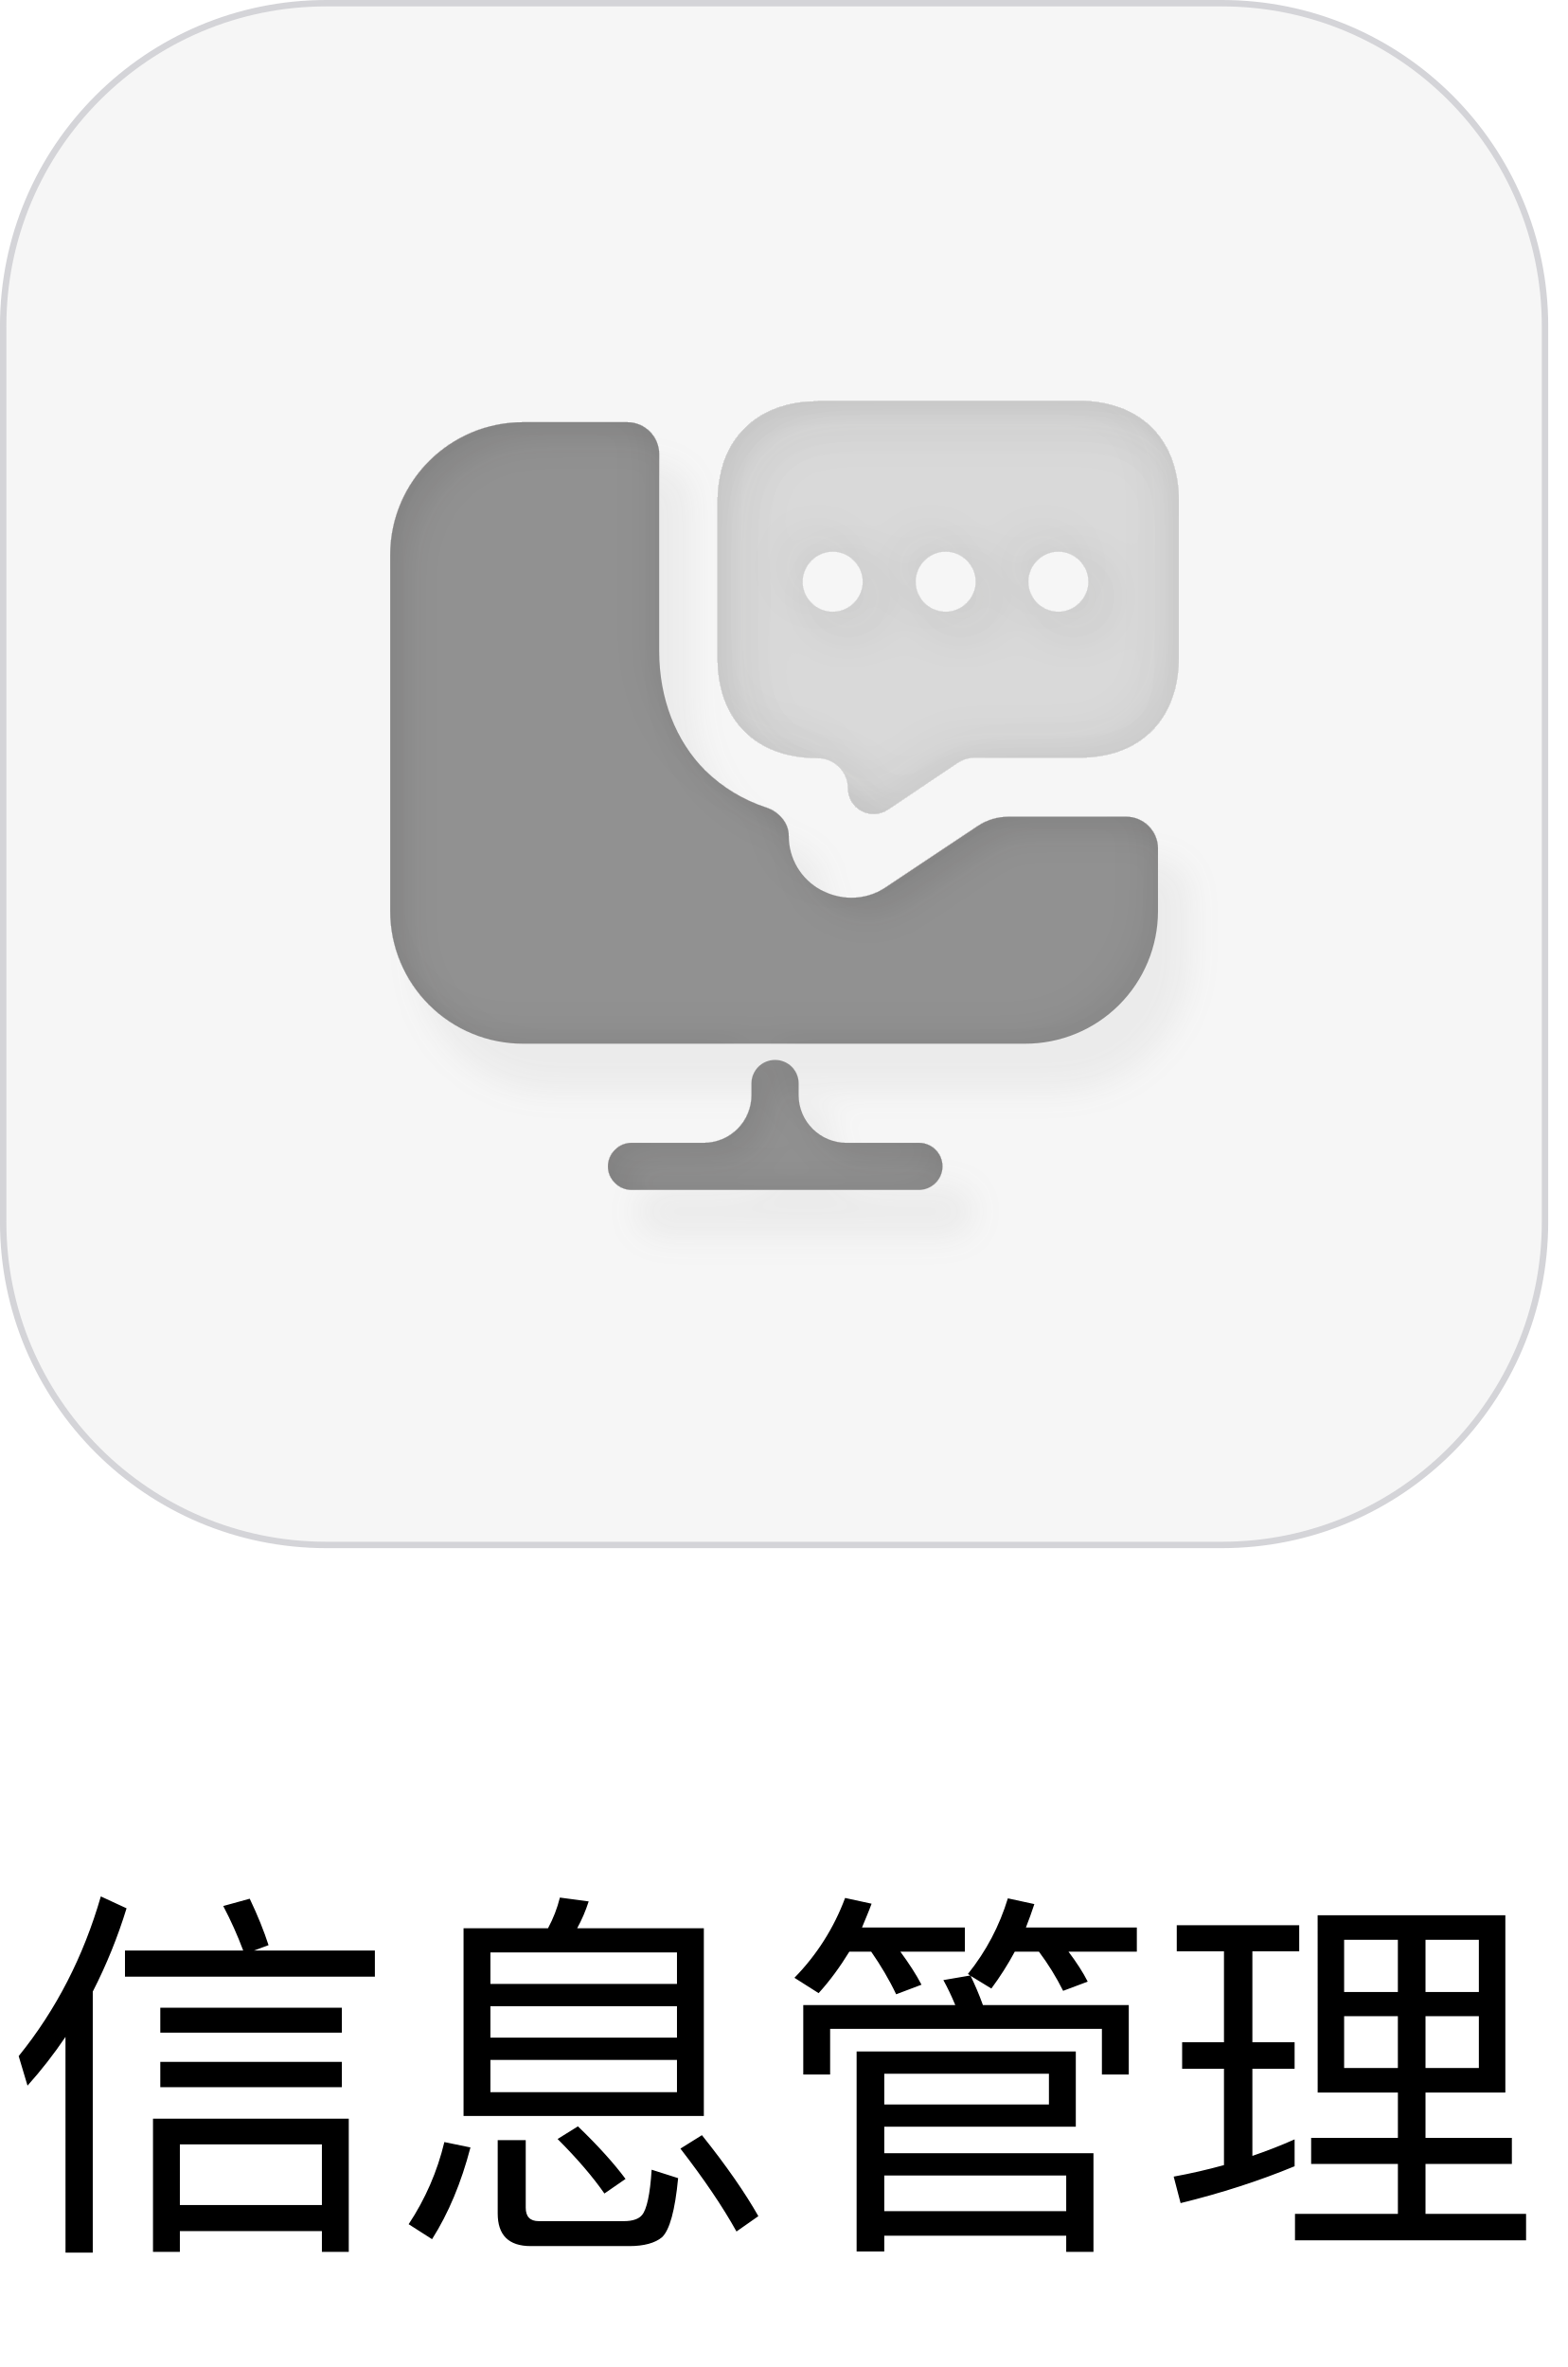
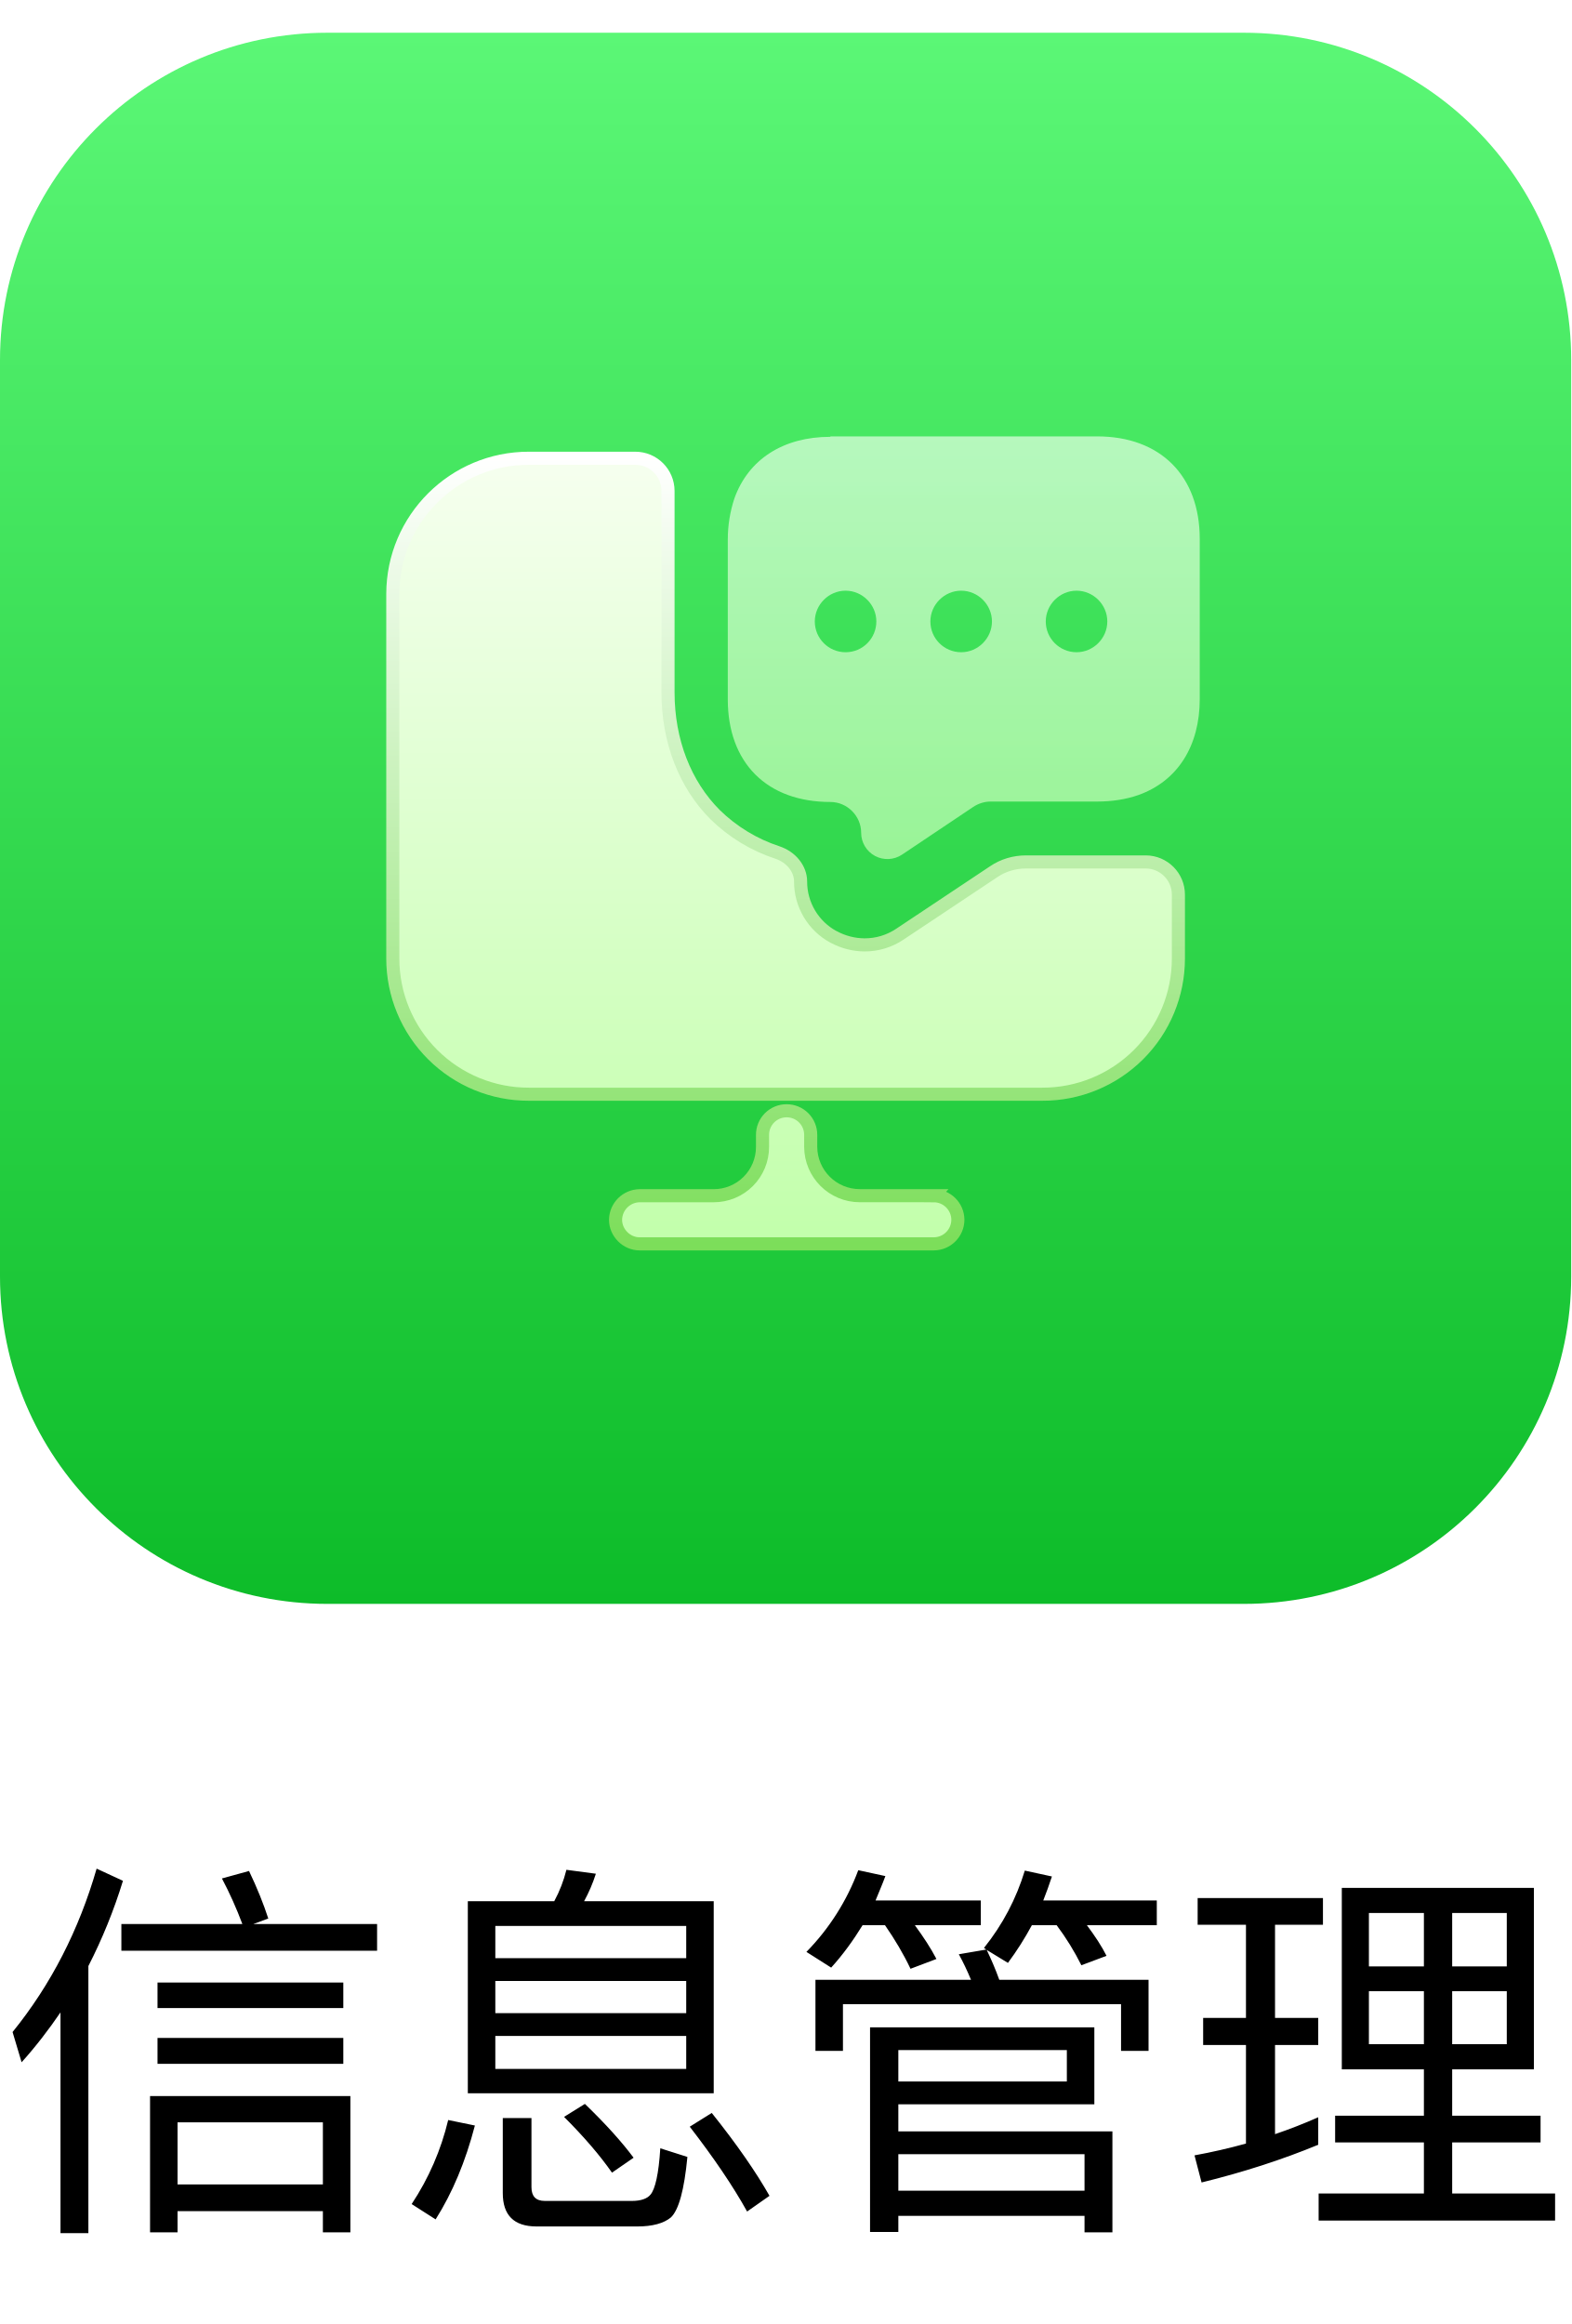
- <svg fill="none" viewBox="0 0 49 74">
-   <path fill="#DADADA" d="M0 0h49v74H0z" />
-   <path fill="white" d="M1142.2 94.2H-297.801v-109H1142.2z" />
-   <path fill="black" d="M2.047 63.68A14 14 0 0 1 .86 65.204l-.276-.924c1.176-1.452 2.028-3.12 2.568-4.992l.804.372A16 16 0 0 1 2.9 62.264v8.16h-.852zm1.86-2.7h3.696c-.18-.48-.384-.936-.624-1.392l.828-.228c.252.528.444 1.008.588 1.452l-.456.168h3.78v.816H3.907zm1.104 1.788h5.676v.78H5.011zm0 1.692h5.676v.792H5.011zm5.892 1.776V70.4h-.84v-.648h-4.44v.648h-.84v-4.164zm-5.28 2.7h4.44V67.04h-4.44zm8.868-8.652h2.64c.168-.312.288-.624.372-.96l.9.12c-.096.3-.216.576-.36.84h3.96v5.868h-7.512zm6.672 5.124V64.4h-5.832v1.008zm-5.832-1.704h5.832v-.984h-5.832zm0-1.68h5.832v-.984h-5.832zm-1.44 4.944.816.168c-.288 1.104-.684 2.052-1.2 2.868l-.732-.468a8 8 0 0 0 1.116-2.568m5.784 3.252h-3.084c-.696 0-1.032-.348-1.032-1.02v-2.292h.876v2.112c0 .276.132.42.408.42h2.664c.276 0 .468-.072.564-.192.144-.168.252-.636.3-1.416l.828.264c-.096 1.008-.264 1.62-.504 1.848-.216.18-.564.276-1.02.276m-1.608-3.744c.648.624 1.14 1.176 1.488 1.644l-.66.456c-.36-.516-.84-1.08-1.464-1.704zm3.876.276c.768.96 1.356 1.812 1.764 2.532l-.684.48c-.432-.78-1.02-1.644-1.752-2.592zm11.688-2.616v2.352h-5.988v.828h6.54V70.4h-.852v-.504h-5.688v.492h-.864v-6.252zm-5.988 4.992h5.688v-1.116h-5.688zm0-3.336h5.148v-.96h-5.148zm7.644-3.108v2.172h-.84v-1.428h-8.496v1.428h-.84v-2.172h4.752c-.12-.288-.24-.54-.372-.78l.84-.144-.072-.048c.576-.72.984-1.5 1.248-2.364l.828.18c-.084.252-.168.492-.264.732h3.468v.756h-2.136c.252.336.456.648.6.936l-.768.288a8 8 0 0 0-.756-1.224h-.756a9.4 9.4 0 0 1-.732 1.152l-.648-.396c.132.276.264.576.384.912zm-8.736-1.668c-.288.468-.6.9-.96 1.296l-.756-.48a7.1 7.1 0 0 0 1.584-2.496l.828.18c-.096.264-.204.504-.3.744h3.216v.756h-2.016c.264.36.492.708.66 1.032l-.792.3c-.216-.456-.48-.9-.78-1.332zm14.64-1.14h5.868v5.544h-2.496v1.416h2.7v.816h-2.7v1.56h3.144v.828h-7.224v-.828H43.7v-1.56h-2.712v-.816H43.7V65.42h-2.508zm5.04 4.776v-1.62h-1.668v1.62zm-2.532 0v-1.62h-1.68v1.62zm-1.68-2.376h1.68v-1.632h-1.68zm2.544-1.632v1.632h1.668v-1.632zm-7.608 3.204h1.308v-2.844h-1.476v-.816h3.828v.816h-1.464v2.844h1.32v.828h-1.32V67.4c.456-.156.888-.324 1.32-.516v.84q-1.656.684-3.564 1.152l-.216-.828a18 18 0 0 0 1.572-.36v-3.012h-1.308z" />
-   <rect width="48.2" height="48.2" x=".099" y=".1" fill="#F6F6F6" rx="10.1" />
-   <rect width="48.2" height="48.2" x=".099" y=".1" stroke="#D4D4D8" stroke-width=".2" rx="10.1" />
-   <g filter="url(#a)">
-     <path fill="#D9D9D9" d="M33.714 12.532h-8.14a.01.01 0 0 0-.006.007.01.01 0 0 1-.007.007c-1.438.002-2.5.69-2.926 1.88a4 4 0 0 0-.201 1.254v4.887c0 .954.288 1.744.84 2.295.55.55 1.34.84 2.294.84.514 0 .94.426.94.94a.803.803 0 0 0 1.25.667l2.173-1.457c.151-.1.34-.164.527-.164h3.259c.45 0 .877-.063 1.266-.201 1.19-.427 1.868-1.492 1.868-2.933v-4.888c0-1.931-1.203-3.134-3.134-3.134zm-7.683 6.594a.94.94 0 0 1-.94-.94c0-.514.426-.94.94-.94s.94.426.94.94-.413.94-.94.94m3.532 0a.94.94 0 0 1-.94-.94c0-.514.426-.94.94-.94s.94.426.94.94-.426.94-.94.94m3.523 0a.94.94 0 0 1-.94-.94c0-.514.426-.94.94-.94s.94.426.94.94-.426.94-.94.94" />
-   </g>
-   <g filter="url(#b)">
-     <path fill="#919191" d="M31.543 25.533c-.349 0-.697.1-.986.298l-2.865 1.908a1.9 1.9 0 0 1-1.085.328 2 2 0 0 1-.93-.238l-.01-.003a1.92 1.92 0 0 1-1.01-1.697c0-.387-.289-.745-.706-.884a4.9 4.9 0 0 1-1.901-1.153c-.925-.924-1.443-2.256-1.443-3.736V14.2a1 1 0 0 0-1-1h-3.249a4.153 4.153 0 0 0-4.159 4.144v11.14a4.146 4.146 0 0 0 4.16 4.145H32.04a4.146 4.146 0 0 0 4.16-4.144v-1.952a1 1 0 0 0-1-1zM28.727 35.73h-2.26a1.5 1.5 0 0 1-1.502-1.49v-.368a.734.734 0 0 0-.736-.735.734.734 0 0 0-.736.735v.368A1.49 1.49 0 0 1 22 35.729h-2.259a.747.747 0 0 0-.736.736c0 .397.338.735.736.735h8.986a.74.74 0 0 0 .736-.735.74.74 0 0 0-.736-.736" />
-   </g>
+ <svg fill="none" viewBox="0 0 48 71">
+   <path fill="#DADADA" d="M0 0h48v71H0z" />
+   <path fill="white" d="M1140 90H-300V-19h1440z" />
+   <path fill="black" d="M1.848 61.48c-.36.528-.756 1.044-1.188 1.524l-.276-.924c1.176-1.452 2.028-3.12 2.568-4.992l.804.372A16 16 0 0 1 2.7 60.064v8.16h-.852zm1.86-2.7h3.696c-.18-.48-.384-.936-.624-1.392l.828-.228c.252.528.444 1.008.588 1.452l-.456.168h3.78v.816H3.708zm1.104 1.788h5.676v.78H4.812zm0 1.692h5.676v.792H4.812zm5.892 1.776V68.2h-.84v-.648h-4.44v.648h-.84v-4.164zm-5.28 2.7h4.44V64.84h-4.44zm8.868-8.652h2.64c.168-.312.288-.624.372-.96l.9.12c-.096.3-.216.576-.36.84h3.96v5.868h-7.512zm6.672 5.124V62.2h-5.832v1.008zm-5.832-1.704h5.832v-.984h-5.832zm0-1.68h5.832v-.984h-5.832zm-1.44 4.944.816.168c-.288 1.104-.684 2.052-1.2 2.868l-.732-.468a8 8 0 0 0 1.116-2.568m5.784 3.252h-3.084c-.696 0-1.032-.348-1.032-1.02v-2.292h.876v2.112c0 .276.132.42.408.42h2.664c.276 0 .468-.072.564-.192.144-.168.252-.636.3-1.416l.828.264c-.096 1.008-.264 1.62-.504 1.848-.216.18-.564.276-1.02.276m-1.608-3.744c.648.624 1.14 1.176 1.488 1.644l-.66.456c-.36-.516-.84-1.08-1.464-1.704zm3.876.276c.768.96 1.356 1.812 1.764 2.532l-.684.48c-.432-.78-1.02-1.644-1.752-2.592zm11.688-2.616v2.352h-5.988v.828h6.54V68.2h-.852v-.504h-5.688v.492h-.864v-6.252zm-5.988 4.992h5.688v-1.116h-5.688zm0-3.336h5.148v-.96h-5.148zm7.644-3.108v2.172h-.84v-1.428h-8.496v1.428h-.84v-2.172h4.752c-.12-.288-.24-.54-.372-.78l.84-.144-.072-.048c.576-.72.984-1.5 1.248-2.364l.828.18c-.084.252-.168.492-.264.732h3.468v.756h-2.136c.252.336.456.648.6.936l-.768.288a8 8 0 0 0-.756-1.224h-.756a9.4 9.4 0 0 1-.732 1.152l-.648-.396c.132.276.264.576.384.912zm-8.736-1.668c-.288.468-.6.9-.96 1.296l-.756-.48a7.1 7.1 0 0 0 1.584-2.496l.828.18c-.096.264-.204.504-.3.744h3.216v.756h-2.016c.264.36.492.708.66 1.032l-.792.3c-.216-.456-.48-.9-.78-1.332zm14.64-1.14h5.868v5.544h-2.496v1.416h2.7v.816h-2.7v1.56h3.144v.828h-7.224v-.828H43.5v-1.56h-2.712v-.816H43.5V63.22h-2.508zm5.04 4.776v-1.62h-1.668v1.62zm-2.532 0v-1.62h-1.68v1.62zm-1.68-2.376h1.68v-1.632h-1.68zm2.544-1.632v1.632h1.668v-1.632zm-7.608 3.204h1.308v-2.844h-1.476v-.816h3.828v.816h-1.464v2.844h1.32v.828h-1.32V65.2c.456-.156.888-.324 1.32-.516v.84q-1.656.684-3.564 1.152l-.216-.828a18 18 0 0 0 1.572-.36v-3.012h-1.308z" />
+   <path fill="url(#a)" d="M0 11C0 5.477 4.477 1 10 1h28c5.523 0 10 4.477 10 10v28c0 5.523-4.477 10-10 10H10C4.477 49 0 44.523 0 39z" />
+   <path fill="url(#b)" d="M33.515 13.332h-8.14a.01.01 0 0 0-.007.007.01.01 0 0 1-.006.006c-1.438.002-2.5.69-2.926 1.881a4 4 0 0 0-.202 1.253v4.888c0 .954.29 1.743.84 2.294.551.551 1.34.84 2.294.84.514 0 .94.427.94.94a.803.803 0 0 0 1.25.668l2.174-1.457c.15-.1.339-.164.527-.164h3.258c.45 0 .877-.064 1.267-.201 1.19-.427 1.868-1.492 1.868-2.933v-4.888c0-1.931-1.203-3.134-3.135-3.134zm-7.683 6.594a.94.94 0 0 1-.94-.94c0-.514.426-.94.94-.94s.94.426.94.94-.413.94-.94.94m3.531 0a.94.94 0 0 1-.94-.94c0-.514.427-.94.94-.94.515 0 .941.426.941.94s-.426.94-.94.94m3.524 0a.94.94 0 0 1-.94-.94c0-.514.426-.94.94-.94s.94.426.94.94-.426.94-.94.94" opacity=".7" />
+   <path fill="url(#c)" stroke="url(#d)" stroke-width=".4" d="M31.343 26.333c-.348 0-.696.1-.985.298l-2.866 1.908a1.92 1.92 0 0 1-1.084.328 2 2 0 0 1-.93-.238l-.01-.003a1.92 1.92 0 0 1-1.01-1.697c0-.387-.289-.745-.707-.884a4.9 4.9 0 0 1-1.9-1.153c-.926-.924-1.443-2.256-1.443-3.737V15a1 1 0 0 0-1-1h-3.249A4.153 4.153 0 0 0 12 18.144v11.14a4.146 4.146 0 0 0 4.16 4.145h15.68A4.146 4.146 0 0 0 36 29.284v-1.951a1 1 0 0 0-1-1zm-2.816 10.196H26.27a1.5 1.5 0 0 1-1.503-1.49v-.368a.734.734 0 0 0-.736-.736.734.734 0 0 0-.736.736v.367A1.49 1.49 0 0 1 21.8 36.53h-2.259a.747.747 0 0 0-.736.736c0 .397.338.735.736.735h8.985a.74.74 0 0 0 .737-.735.74.74 0 0 0-.737-.736Z" />
  <defs>
-     <filter id="a" width="15.355" height="13.852" x="21.965" y="12.063" color-interpolation-filters="sRGB" filterUnits="userSpaceOnUse">
-       <feFlood flood-opacity="0" result="BackgroundImageFix" />
-       <feBlend in="SourceGraphic" in2="BackgroundImageFix" mode="normal" result="shape" />
-       <feColorMatrix in="SourceAlpha" result="hardAlpha" type="matrix" values="0 0 0 0 0 0 0 0 0 0 0 0 0 0 0 0 0 0 127 0" />
-       <feOffset dx=".469" dy=".469" />
-       <feGaussianBlur stdDeviation=".703" />
-       <feComposite in2="hardAlpha" k2="-1" k3="1" operator="arithmetic" />
-       <feColorMatrix type="matrix" values="0 0 0 0 0.122 0 0 0 0 0.122 0 0 0 0 0.118 0 0 0 0.05 0" />
-       <feBlend in2="shape" mode="normal" result="effect1_innerShadow_2483_15959" />
-       <feColorMatrix in="SourceAlpha" result="hardAlpha" type="matrix" values="0 0 0 0 0 0 0 0 0 0 0 0 0 0 0 0 0 0 127 0" />
-       <feOffset dx="-.469" dy="-.469" />
-       <feGaussianBlur stdDeviation=".703" />
-       <feComposite in2="hardAlpha" k2="-1" k3="1" operator="arithmetic" />
-       <feColorMatrix type="matrix" values="0 0 0 0 0.122 0 0 0 0 0.122 0 0 0 0 0.118 0 0 0 0.05 0" />
-       <feBlend in2="effect1_innerShadow_2483_15959" mode="normal" result="effect2_innerShadow_2483_15959" />
-       <feColorMatrix in="SourceAlpha" result="hardAlpha" type="matrix" values="0 0 0 0 0 0 0 0 0 0 0 0 0 0 0 0 0 0 127 0" />
-       <feOffset dx=".469" dy=".469" />
-       <feGaussianBlur stdDeviation=".938" />
-       <feComposite in2="hardAlpha" k2="-1" k3="1" operator="arithmetic" />
-       <feColorMatrix type="matrix" values="0 0 0 0 0.122 0 0 0 0 0.122 0 0 0 0 0.118 0 0 0 0.05 0" />
-       <feBlend in2="effect2_innerShadow_2483_15959" mode="normal" result="effect3_innerShadow_2483_15959" />
-     </filter>
-     <filter id="b" width="26.406" height="26.875" x="11.73" y="12.731" color-interpolation-filters="sRGB" filterUnits="userSpaceOnUse">
-       <feFlood flood-opacity="0" result="BackgroundImageFix" />
-       <feColorMatrix in="SourceAlpha" result="hardAlpha" type="matrix" values="0 0 0 0 0 0 0 0 0 0 0 0 0 0 0 0 0 0 127 0" />
-       <feOffset dx=".938" dy="1.406" />
-       <feGaussianBlur stdDeviation=".5" />
-       <feComposite in2="hardAlpha" operator="out" />
-       <feColorMatrix type="matrix" values="0 0 0 0 0.395 0 0 0 0 0.395 0 0 0 0 0.395 0 0 0 0.08 0" />
-       <feBlend in2="BackgroundImageFix" mode="normal" result="effect1_dropShadow_2483_15959" />
-       <feBlend in="SourceGraphic" in2="effect1_dropShadow_2483_15959" mode="normal" result="shape" />
-       <feColorMatrix in="SourceAlpha" result="hardAlpha" type="matrix" values="0 0 0 0 0 0 0 0 0 0 0 0 0 0 0 0 0 0 127 0" />
-       <feOffset dx=".5" dy=".5" />
-       <feGaussianBlur stdDeviation=".5" />
-       <feComposite in2="hardAlpha" k2="-1" k3="1" operator="arithmetic" />
-       <feColorMatrix type="matrix" values="0 0 0 0 0.11 0 0 0 0 0.092 0 0 0 0 0.092 0 0 0 0.1 0" />
-       <feBlend in2="shape" mode="normal" result="effect2_innerShadow_2483_15959" />
-       <feColorMatrix in="SourceAlpha" result="hardAlpha" type="matrix" values="0 0 0 0 0 0 0 0 0 0 0 0 0 0 0 0 0 0 127 0" />
-       <feOffset dx="-.469" dy="-.469" />
-       <feGaussianBlur stdDeviation=".5" />
-       <feComposite in2="hardAlpha" k2="-1" k3="1" operator="arithmetic" />
-       <feColorMatrix type="matrix" values="0 0 0 0 0 0 0 0 0 0 0 0 0 0 0 0 0 0 0.05 0" />
-       <feBlend in2="effect2_innerShadow_2483_15959" mode="normal" result="effect3_innerShadow_2483_15959" />
-     </filter>
+     <linearGradient id="a" x1="24" x2="24" y1="1" y2="49" gradientUnits="userSpaceOnUse">
+       <stop stop-color="#5BF776" />
+       <stop offset="1" stop-color="#0DBC29" />
+     </linearGradient>
+     <linearGradient id="b" x1="29.443" x2="29.443" y1="13.332" y2="26.947" gradientUnits="userSpaceOnUse">
+       <stop stop-color="#E5FFE4" />
+       <stop offset="1" stop-color="#C3FFB3" />
+     </linearGradient>
+     <linearGradient id="c" x1="24" x2="24" y1="14" y2="38" gradientUnits="userSpaceOnUse">
+       <stop stop-color="#F6FFEF" />
+       <stop offset="1" stop-color="#C2FFAB" />
+     </linearGradient>
+     <linearGradient id="d" x1="24" x2="24" y1="14" y2="38" gradientUnits="userSpaceOnUse">
+       <stop stop-color="white" />
+       <stop offset="1" stop-color="#7CDE5A" />
+     </linearGradient>
  </defs>
</svg>
